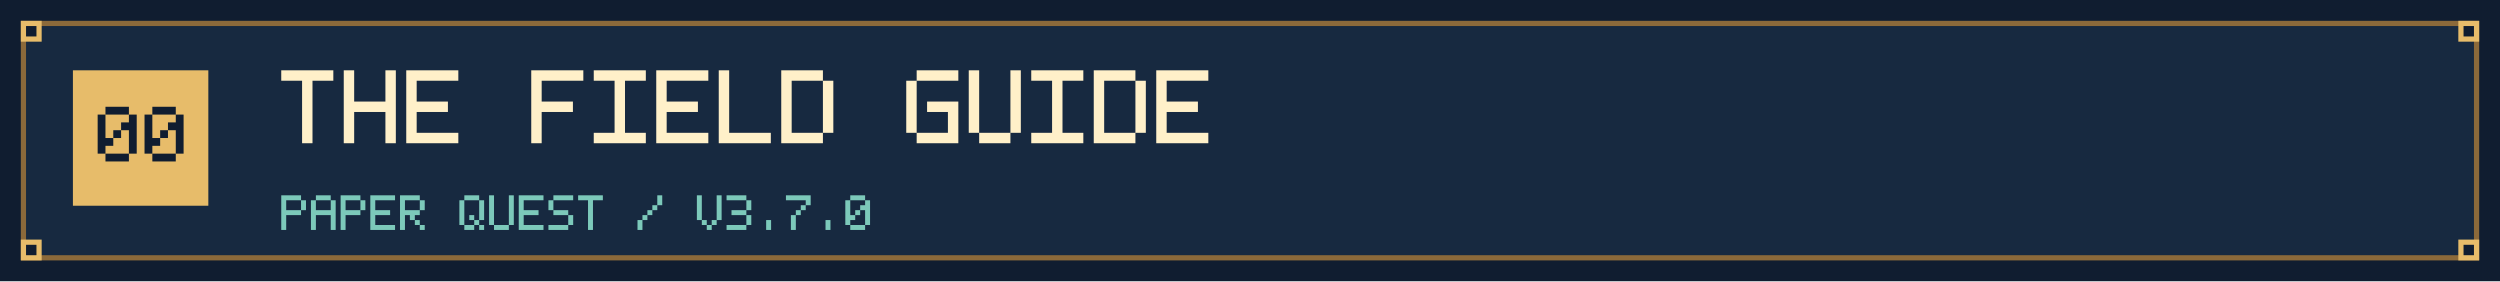
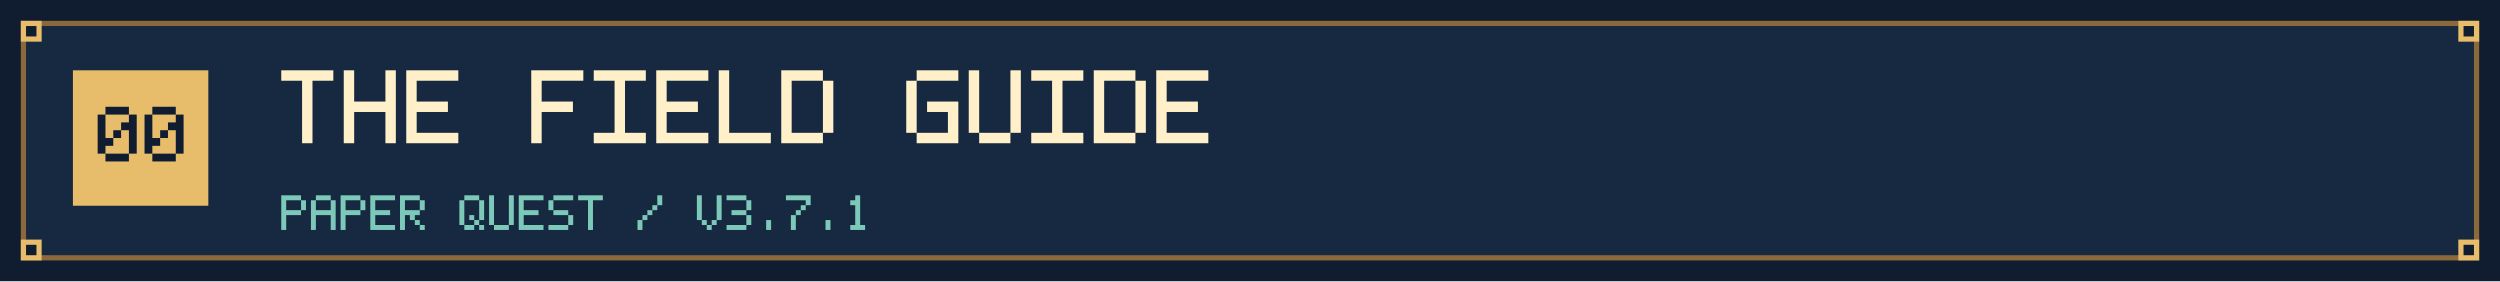
- <svg xmlns="http://www.w3.org/2000/svg" width="960" height="108" viewBox="0 0 960 108" role="img" aria-label="THE FIELD GUIDE. PAPER QUEST / V3.7.0">
+ <svg xmlns="http://www.w3.org/2000/svg" width="960" height="108" viewBox="0 0 960 108" role="img" aria-label="THE FIELD GUIDE. PAPER QUEST / V3.7.1">
  <rect x="0" y="0" width="960" height="108" fill="#101d30" />
  <rect x="8" y="8" width="944" height="92" fill="#8b693a" />
  <rect x="10" y="10" width="940" height="88" fill="#172940" />
  <rect x="8" y="8" width="8" height="8" fill="#e7bc6a" />
  <rect x="10" y="10" width="4" height="4" fill="#101d30" />
  <rect x="944" y="8" width="8" height="8" fill="#e7bc6a" />
  <rect x="946" y="10" width="4" height="4" fill="#101d30" />
  <rect x="8" y="92" width="8" height="8" fill="#e7bc6a" />
  <rect x="10" y="94" width="4" height="4" fill="#101d30" />
  <rect x="944" y="92" width="8" height="8" fill="#e7bc6a" />
  <rect x="946" y="94" width="4" height="4" fill="#101d30" />
  <rect x="28" y="27" width="52" height="52" fill="#e7bc6a" />
  <path d="M40.5,41h3v3h-3zM43.5,41h3v3h-3zM46.5,41h3v3h-3zM37.5,44h3v3h-3zM49.5,44h3v3h-3zM37.5,47h3v3h-3zM46.5,47h3v3h-3zM49.5,47h3v3h-3zM37.5,50h3v3h-3zM43.5,50h3v3h-3zM49.5,50h3v3h-3zM37.5,53h3v3h-3zM40.5,53h3v3h-3zM49.5,53h3v3h-3zM37.5,56h3v3h-3zM49.5,56h3v3h-3zM40.5,59h3v3h-3zM43.5,59h3v3h-3zM46.5,59h3v3h-3zM58.5,41h3v3h-3zM61.5,41h3v3h-3zM64.5,41h3v3h-3zM55.5,44h3v3h-3zM67.5,44h3v3h-3zM55.5,47h3v3h-3zM64.5,47h3v3h-3zM67.5,47h3v3h-3zM55.5,50h3v3h-3zM61.5,50h3v3h-3zM67.5,50h3v3h-3zM55.5,53h3v3h-3zM58.5,53h3v3h-3zM67.5,53h3v3h-3zM55.5,56h3v3h-3zM67.5,56h3v3h-3zM58.5,59h3v3h-3zM61.5,59h3v3h-3zM64.5,59h3v3h-3z" fill="#101d30" />
  <path d="M108,27h4v4h-4zM112,27h4v4h-4zM116,27h4v4h-4zM120,27h4v4h-4zM124,27h4v4h-4zM116,31h4v4h-4zM116,35h4v4h-4zM116,39h4v4h-4zM116,43h4v4h-4zM116,47h4v4h-4zM116,51h4v4h-4zM132,27h4v4h-4zM148,27h4v4h-4zM132,31h4v4h-4zM148,31h4v4h-4zM132,35h4v4h-4zM148,35h4v4h-4zM132,39h4v4h-4zM136,39h4v4h-4zM140,39h4v4h-4zM144,39h4v4h-4zM148,39h4v4h-4zM132,43h4v4h-4zM148,43h4v4h-4zM132,47h4v4h-4zM148,47h4v4h-4zM132,51h4v4h-4zM148,51h4v4h-4zM156,27h4v4h-4zM160,27h4v4h-4zM164,27h4v4h-4zM168,27h4v4h-4zM172,27h4v4h-4zM156,31h4v4h-4zM156,35h4v4h-4zM156,39h4v4h-4zM160,39h4v4h-4zM164,39h4v4h-4zM168,39h4v4h-4zM156,43h4v4h-4zM156,47h4v4h-4zM156,51h4v4h-4zM160,51h4v4h-4zM164,51h4v4h-4zM168,51h4v4h-4zM172,51h4v4h-4zM204,27h4v4h-4zM208,27h4v4h-4zM212,27h4v4h-4zM216,27h4v4h-4zM220,27h4v4h-4zM204,31h4v4h-4zM204,35h4v4h-4zM204,39h4v4h-4zM208,39h4v4h-4zM212,39h4v4h-4zM216,39h4v4h-4zM204,43h4v4h-4zM204,47h4v4h-4zM204,51h4v4h-4zM228,27h4v4h-4zM232,27h4v4h-4zM236,27h4v4h-4zM240,27h4v4h-4zM244,27h4v4h-4zM236,31h4v4h-4zM236,35h4v4h-4zM236,39h4v4h-4zM236,43h4v4h-4zM236,47h4v4h-4zM228,51h4v4h-4zM232,51h4v4h-4zM236,51h4v4h-4zM240,51h4v4h-4zM244,51h4v4h-4zM252,27h4v4h-4zM256,27h4v4h-4zM260,27h4v4h-4zM264,27h4v4h-4zM268,27h4v4h-4zM252,31h4v4h-4zM252,35h4v4h-4zM252,39h4v4h-4zM256,39h4v4h-4zM260,39h4v4h-4zM264,39h4v4h-4zM252,43h4v4h-4zM252,47h4v4h-4zM252,51h4v4h-4zM256,51h4v4h-4zM260,51h4v4h-4zM264,51h4v4h-4zM268,51h4v4h-4zM276,27h4v4h-4zM276,31h4v4h-4zM276,35h4v4h-4zM276,39h4v4h-4zM276,43h4v4h-4zM276,47h4v4h-4zM276,51h4v4h-4zM280,51h4v4h-4zM284,51h4v4h-4zM288,51h4v4h-4zM292,51h4v4h-4zM300,27h4v4h-4zM304,27h4v4h-4zM308,27h4v4h-4zM312,27h4v4h-4zM300,31h4v4h-4zM316,31h4v4h-4zM300,35h4v4h-4zM316,35h4v4h-4zM300,39h4v4h-4zM316,39h4v4h-4zM300,43h4v4h-4zM316,43h4v4h-4zM300,47h4v4h-4zM316,47h4v4h-4zM300,51h4v4h-4zM304,51h4v4h-4zM308,51h4v4h-4zM312,51h4v4h-4zM352,27h4v4h-4zM356,27h4v4h-4zM360,27h4v4h-4zM364,27h4v4h-4zM348,31h4v4h-4zM348,35h4v4h-4zM348,39h4v4h-4zM356,39h4v4h-4zM360,39h4v4h-4zM364,39h4v4h-4zM348,43h4v4h-4zM364,43h4v4h-4zM348,47h4v4h-4zM364,47h4v4h-4zM352,51h4v4h-4zM356,51h4v4h-4zM360,51h4v4h-4zM364,51h4v4h-4zM372,27h4v4h-4zM388,27h4v4h-4zM372,31h4v4h-4zM388,31h4v4h-4zM372,35h4v4h-4zM388,35h4v4h-4zM372,39h4v4h-4zM388,39h4v4h-4zM372,43h4v4h-4zM388,43h4v4h-4zM372,47h4v4h-4zM388,47h4v4h-4zM376,51h4v4h-4zM380,51h4v4h-4zM384,51h4v4h-4zM396,27h4v4h-4zM400,27h4v4h-4zM404,27h4v4h-4zM408,27h4v4h-4zM412,27h4v4h-4zM404,31h4v4h-4zM404,35h4v4h-4zM404,39h4v4h-4zM404,43h4v4h-4zM404,47h4v4h-4zM396,51h4v4h-4zM400,51h4v4h-4zM404,51h4v4h-4zM408,51h4v4h-4zM412,51h4v4h-4zM420,27h4v4h-4zM424,27h4v4h-4zM428,27h4v4h-4zM432,27h4v4h-4zM420,31h4v4h-4zM436,31h4v4h-4zM420,35h4v4h-4zM436,35h4v4h-4zM420,39h4v4h-4zM436,39h4v4h-4zM420,43h4v4h-4zM436,43h4v4h-4zM420,47h4v4h-4zM436,47h4v4h-4zM420,51h4v4h-4zM424,51h4v4h-4zM428,51h4v4h-4zM432,51h4v4h-4zM444,27h4v4h-4zM448,27h4v4h-4zM452,27h4v4h-4zM456,27h4v4h-4zM460,27h4v4h-4zM444,31h4v4h-4zM444,35h4v4h-4zM444,39h4v4h-4zM448,39h4v4h-4zM452,39h4v4h-4zM456,39h4v4h-4zM444,43h4v4h-4zM444,47h4v4h-4zM444,51h4v4h-4zM448,51h4v4h-4zM452,51h4v4h-4zM456,51h4v4h-4zM460,51h4v4h-4z" fill="#fff0c9" />
-   <path d="M108,75h1.9v1.9h-1.9zM109.9,75h1.9v1.9h-1.9zM111.8,75h1.9v1.9h-1.9zM113.7,75h1.9v1.9h-1.9zM108,76.9h1.9v1.9h-1.9zM115.6,76.9h1.9v1.9h-1.9zM108,78.8h1.9v1.9h-1.9zM115.6,78.8h1.9v1.9h-1.9zM108,80.7h1.9v1.9h-1.9zM109.9,80.7h1.9v1.9h-1.9zM111.8,80.7h1.9v1.9h-1.9zM113.7,80.7h1.9v1.9h-1.9zM108,82.6h1.9v1.9h-1.9zM108,84.5h1.9v1.9h-1.9zM108,86.4h1.9v1.9h-1.9zM121.3,75h1.9v1.9h-1.9zM123.2,75h1.9v1.9h-1.9zM125.1,75h1.9v1.9h-1.9zM119.4,76.9h1.9v1.9h-1.9zM127,76.9h1.9v1.9h-1.9zM119.4,78.8h1.9v1.9h-1.9zM127,78.8h1.9v1.9h-1.9zM119.4,80.7h1.9v1.9h-1.9zM121.3,80.7h1.9v1.9h-1.9zM123.2,80.7h1.9v1.9h-1.9zM125.1,80.7h1.9v1.9h-1.9zM127,80.7h1.9v1.9h-1.9zM119.4,82.6h1.9v1.9h-1.9zM127,82.6h1.9v1.9h-1.9zM119.4,84.5h1.9v1.9h-1.9zM127,84.5h1.9v1.9h-1.9zM119.4,86.4h1.9v1.9h-1.9zM127,86.4h1.9v1.9h-1.9zM130.8,75h1.9v1.9h-1.9zM132.7,75h1.9v1.9h-1.9zM134.6,75h1.9v1.9h-1.9zM136.5,75h1.9v1.9h-1.9zM130.8,76.9h1.9v1.9h-1.9zM138.4,76.9h1.9v1.9h-1.9zM130.8,78.8h1.9v1.9h-1.9zM138.4,78.8h1.9v1.9h-1.9zM130.8,80.7h1.9v1.9h-1.9zM132.7,80.7h1.9v1.9h-1.9zM134.6,80.7h1.9v1.9h-1.9zM136.5,80.7h1.9v1.9h-1.9zM130.8,82.6h1.9v1.9h-1.9zM130.8,84.5h1.9v1.9h-1.9zM130.8,86.4h1.9v1.9h-1.9zM142.2,75h1.9v1.9h-1.9zM144.1,75h1.9v1.9h-1.9zM146,75h1.9v1.9h-1.9zM147.9,75h1.9v1.9h-1.9zM149.8,75h1.9v1.9h-1.9zM142.2,76.9h1.9v1.9h-1.9zM142.2,78.8h1.9v1.9h-1.9zM142.2,80.7h1.9v1.9h-1.9zM144.1,80.7h1.9v1.9h-1.9zM146,80.7h1.9v1.9h-1.9zM147.9,80.7h1.9v1.9h-1.9zM142.2,82.6h1.9v1.9h-1.9zM142.2,84.5h1.9v1.9h-1.9zM142.2,86.4h1.9v1.9h-1.9zM144.1,86.4h1.9v1.9h-1.9zM146,86.4h1.9v1.9h-1.9zM147.9,86.4h1.9v1.9h-1.9zM149.8,86.4h1.9v1.9h-1.9zM153.6,75h1.9v1.9h-1.9zM155.5,75h1.9v1.9h-1.9zM157.4,75h1.9v1.9h-1.9zM159.3,75h1.9v1.9h-1.9zM153.6,76.9h1.9v1.9h-1.9zM161.2,76.9h1.9v1.9h-1.9zM153.6,78.8h1.9v1.9h-1.9zM161.2,78.8h1.9v1.9h-1.9zM153.6,80.7h1.9v1.9h-1.9zM155.5,80.7h1.9v1.9h-1.9zM157.4,80.7h1.9v1.9h-1.9zM159.3,80.7h1.9v1.9h-1.9zM153.6,82.6h1.9v1.9h-1.9zM157.4,82.6h1.9v1.9h-1.9zM153.6,84.5h1.9v1.9h-1.9zM159.3,84.5h1.9v1.9h-1.9zM153.6,86.4h1.9v1.9h-1.9zM161.2,86.4h1.9v1.9h-1.9zM178.3,75h1.9v1.9h-1.9zM180.2,75h1.9v1.9h-1.9zM182.1,75h1.9v1.9h-1.9zM176.4,76.9h1.9v1.9h-1.9zM184,76.9h1.9v1.9h-1.9zM176.4,78.8h1.9v1.9h-1.9zM184,78.8h1.9v1.9h-1.9zM176.4,80.7h1.9v1.9h-1.9zM184,80.7h1.9v1.9h-1.9zM176.4,82.6h1.9v1.9h-1.9zM180.2,82.6h1.9v1.9h-1.9zM184,82.6h1.9v1.9h-1.9zM176.4,84.5h1.9v1.9h-1.9zM182.1,84.5h1.9v1.9h-1.9zM178.3,86.4h1.9v1.9h-1.9zM180.2,86.4h1.9v1.9h-1.9zM184,86.4h1.9v1.9h-1.9zM187.8,75h1.9v1.9h-1.9zM195.4,75h1.9v1.9h-1.9zM187.8,76.9h1.9v1.9h-1.9zM195.4,76.9h1.9v1.9h-1.9zM187.8,78.8h1.9v1.9h-1.9zM195.4,78.8h1.9v1.9h-1.9zM187.8,80.7h1.9v1.9h-1.9zM195.4,80.7h1.9v1.9h-1.9zM187.8,82.6h1.9v1.9h-1.9zM195.4,82.6h1.9v1.9h-1.9zM187.8,84.5h1.9v1.9h-1.9zM195.4,84.5h1.9v1.9h-1.9zM189.7,86.4h1.9v1.9h-1.9zM191.6,86.4h1.9v1.9h-1.9zM193.5,86.4h1.9v1.9h-1.9zM199.2,75h1.9v1.9h-1.9zM201.1,75h1.9v1.9h-1.9zM203,75h1.9v1.9h-1.9zM204.9,75h1.9v1.9h-1.9zM206.8,75h1.9v1.9h-1.9zM199.2,76.9h1.9v1.9h-1.9zM199.2,78.8h1.9v1.9h-1.9zM199.2,80.7h1.9v1.9h-1.9zM201.1,80.7h1.9v1.9h-1.9zM203,80.7h1.9v1.9h-1.9zM204.9,80.7h1.9v1.9h-1.9zM199.2,82.6h1.9v1.9h-1.9zM199.2,84.5h1.9v1.9h-1.9zM199.2,86.4h1.9v1.9h-1.9zM201.1,86.4h1.9v1.9h-1.9zM203,86.4h1.9v1.9h-1.9zM204.9,86.4h1.9v1.9h-1.9zM206.8,86.4h1.9v1.9h-1.9zM212.5,75h1.9v1.9h-1.9zM214.4,75h1.9v1.9h-1.9zM216.3,75h1.9v1.9h-1.9zM218.2,75h1.9v1.9h-1.9zM210.6,76.9h1.9v1.9h-1.9zM210.6,78.8h1.9v1.9h-1.9zM212.5,80.7h1.9v1.9h-1.9zM214.4,80.7h1.9v1.9h-1.9zM216.3,80.7h1.9v1.9h-1.9zM218.2,82.6h1.9v1.9h-1.9zM218.2,84.5h1.9v1.9h-1.9zM210.6,86.4h1.9v1.9h-1.9zM212.5,86.4h1.9v1.9h-1.9zM214.4,86.4h1.9v1.9h-1.9zM216.3,86.4h1.9v1.9h-1.9zM222,75h1.9v1.9h-1.9zM223.9,75h1.9v1.9h-1.9zM225.8,75h1.9v1.9h-1.9zM227.7,75h1.9v1.9h-1.9zM229.6,75h1.9v1.9h-1.9zM225.8,76.9h1.9v1.9h-1.9zM225.8,78.8h1.9v1.9h-1.9zM225.8,80.7h1.9v1.9h-1.9zM225.8,82.6h1.9v1.9h-1.9zM225.8,84.5h1.9v1.9h-1.9zM225.8,86.4h1.9v1.9h-1.9zM252.4,75h1.9v1.9h-1.9zM252.4,76.9h1.9v1.9h-1.9zM250.5,78.8h1.9v1.9h-1.9zM248.6,80.7h1.9v1.9h-1.9zM246.7,82.6h1.9v1.9h-1.9zM244.8,84.5h1.9v1.9h-1.9zM244.8,86.4h1.9v1.9h-1.9zM267.6,75h1.9v1.9h-1.9zM275.2,75h1.9v1.9h-1.9zM267.6,76.9h1.9v1.9h-1.9zM275.2,76.9h1.9v1.9h-1.9zM267.6,78.8h1.9v1.9h-1.9zM275.2,78.8h1.9v1.9h-1.9zM267.6,80.7h1.9v1.9h-1.9zM275.2,80.7h1.9v1.9h-1.9zM267.6,82.6h1.9v1.9h-1.9zM275.2,82.6h1.9v1.9h-1.9zM269.5,84.5h1.9v1.9h-1.9zM273.3,84.5h1.9v1.9h-1.9zM271.4,86.4h1.9v1.9h-1.9zM279,75h1.9v1.9h-1.9zM280.9,75h1.9v1.9h-1.9zM282.8,75h1.9v1.9h-1.9zM284.7,75h1.9v1.9h-1.9zM286.6,76.9h1.9v1.9h-1.9zM286.6,78.8h1.9v1.9h-1.9zM280.9,80.7h1.9v1.9h-1.9zM282.8,80.7h1.9v1.9h-1.9zM284.7,80.7h1.9v1.9h-1.9zM286.6,82.6h1.9v1.9h-1.9zM286.6,84.5h1.9v1.9h-1.9zM279,86.4h1.9v1.9h-1.9zM280.9,86.4h1.9v1.9h-1.9zM282.8,86.4h1.9v1.9h-1.9zM284.7,86.4h1.9v1.9h-1.9zM294.2,84.5h1.9v1.9h-1.9zM294.2,86.4h1.9v1.9h-1.9zM301.8,75h1.9v1.9h-1.9zM303.7,75h1.9v1.9h-1.9zM305.6,75h1.9v1.9h-1.9zM307.5,75h1.9v1.9h-1.9zM309.4,75h1.9v1.9h-1.9zM309.4,76.9h1.9v1.9h-1.9zM307.5,78.8h1.9v1.9h-1.9zM305.6,80.7h1.9v1.9h-1.9zM303.7,82.6h1.9v1.9h-1.9zM303.7,84.5h1.9v1.9h-1.9zM303.7,86.4h1.9v1.9h-1.9zM317,84.5h1.9v1.9h-1.9zM317,86.4h1.9v1.9h-1.9zM326.5,75h1.9v1.9h-1.9zM328.4,75h1.9v1.9h-1.9zM330.3,75h1.9v1.9h-1.9zM324.6,76.9h1.9v1.9h-1.9zM332.2,76.9h1.9v1.9h-1.9zM324.6,78.8h1.9v1.9h-1.9zM330.3,78.8h1.9v1.9h-1.9zM332.2,78.8h1.9v1.9h-1.9zM324.6,80.7h1.9v1.9h-1.9zM328.4,80.7h1.9v1.9h-1.9zM332.2,80.7h1.9v1.9h-1.9zM324.6,82.6h1.9v1.9h-1.9zM326.5,82.6h1.9v1.9h-1.9zM332.2,82.6h1.9v1.9h-1.9zM324.6,84.5h1.9v1.9h-1.9zM332.2,84.5h1.9v1.9h-1.9zM326.5,86.4h1.9v1.9h-1.9zM328.4,86.4h1.9v1.9h-1.9zM330.3,86.4h1.9v1.9h-1.9z" fill="#7cc9ba" />
+   <path d="M108,75h1.9v1.9h-1.9zM109.9,75h1.9v1.9h-1.9zM111.8,75h1.9v1.9h-1.9zM113.7,75h1.9v1.9h-1.9zM108,76.9h1.9v1.9h-1.9zM115.6,76.9h1.9v1.9h-1.9zM108,78.8h1.9v1.9h-1.9zM115.6,78.8h1.9v1.9h-1.9zM108,80.7h1.9v1.9h-1.9zM109.9,80.7h1.9v1.9h-1.9zM111.8,80.7h1.9v1.9h-1.9zM113.7,80.7h1.9v1.9h-1.9zM108,82.6h1.9v1.9h-1.9zM108,84.5h1.9v1.9h-1.9zM108,86.4h1.9v1.9h-1.9zM121.3,75h1.9v1.9h-1.9zM123.2,75h1.9v1.9h-1.9zM125.1,75h1.9v1.9h-1.9zM119.4,76.9h1.9v1.9h-1.9zM127,76.9h1.9v1.9h-1.9zM119.4,78.8h1.9v1.9h-1.9zM127,78.8h1.9v1.9h-1.9zM119.4,80.7h1.9v1.9h-1.9zM121.3,80.7h1.9v1.9h-1.9zM123.2,80.7h1.9v1.9h-1.9zM125.1,80.7h1.9v1.9h-1.9zM127,80.7h1.9v1.9h-1.9zM119.4,82.6h1.9v1.9h-1.9zM127,82.6h1.9v1.9h-1.9zM119.4,84.5h1.9v1.9h-1.9zM127,84.5h1.9v1.9h-1.9zM119.4,86.4h1.9v1.9h-1.9zM127,86.4h1.9v1.9h-1.9zM130.8,75h1.9v1.9h-1.9zM132.7,75h1.9v1.9h-1.9zM134.6,75h1.9v1.9h-1.9zM136.5,75h1.9v1.9h-1.9zM130.8,76.9h1.9v1.9h-1.9zM138.4,76.9h1.9v1.9h-1.9zM130.8,78.8h1.9v1.9h-1.9zM138.4,78.8h1.9v1.9h-1.9zM130.8,80.7h1.9v1.9h-1.9zM132.7,80.7h1.9v1.9h-1.9zM134.6,80.7h1.9v1.9h-1.9zM136.5,80.7h1.9v1.9h-1.9zM130.8,82.6h1.9v1.9h-1.9zM130.8,84.5h1.9v1.9h-1.9zM130.8,86.4h1.9v1.9h-1.9zM142.2,75h1.9v1.9h-1.9zM144.1,75h1.9v1.9h-1.9zM146,75h1.9v1.9h-1.9zM147.9,75h1.9v1.9h-1.9zM149.8,75h1.9v1.9h-1.9zM142.2,76.9h1.9v1.9h-1.9zM142.2,78.8h1.9v1.9h-1.9zM142.2,80.7h1.9v1.9h-1.9zM144.1,80.7h1.9v1.9h-1.9zM146,80.7h1.9v1.9h-1.9zM147.9,80.7h1.9v1.9h-1.9zM142.2,82.6h1.9v1.9h-1.9zM142.2,84.5h1.9v1.9h-1.9zM142.2,86.4h1.9v1.9h-1.9zM144.1,86.4h1.9v1.9h-1.9zM146,86.4h1.9v1.9h-1.9zM147.9,86.4h1.9v1.9h-1.9zM149.8,86.4h1.9v1.9h-1.9zM153.6,75h1.9v1.9h-1.9zM155.5,75h1.9v1.9h-1.9zM157.4,75h1.9v1.9h-1.9zM159.3,75h1.9v1.9h-1.9zM153.6,76.9h1.9v1.9h-1.9zM161.2,76.9h1.9v1.9h-1.9zM153.6,78.8h1.9v1.9h-1.9zM161.2,78.8h1.9v1.9h-1.9zM153.6,80.7h1.9v1.9h-1.9zM155.5,80.7h1.9v1.9h-1.9zM157.4,80.7h1.9v1.9h-1.9zM159.3,80.7h1.9v1.9h-1.9zM153.6,82.6h1.9v1.9h-1.9zM157.4,82.6h1.9v1.9h-1.9zM153.6,84.5h1.9v1.9h-1.9zM159.3,84.5h1.9v1.9h-1.9zM153.6,86.4h1.9v1.9h-1.9zM161.2,86.4h1.9v1.9h-1.9zM178.3,75h1.9v1.9h-1.9zM180.2,75h1.9v1.9h-1.9zM182.1,75h1.9v1.9h-1.9zM176.4,76.9h1.9v1.9h-1.9zM184,76.9h1.9v1.9h-1.9zM176.4,78.8h1.9v1.9h-1.9zM184,78.8h1.9v1.9h-1.9zM176.4,80.7h1.9v1.9h-1.9zM184,80.7h1.9v1.9h-1.9zM176.4,82.6h1.9v1.9h-1.9zM180.2,82.6h1.9v1.9h-1.9zM184,82.6h1.9v1.9h-1.9zM176.4,84.5h1.9v1.9h-1.9zM182.1,84.5h1.9v1.9h-1.9zM178.3,86.4h1.9v1.9h-1.9zM180.2,86.4h1.9v1.9h-1.9zM184,86.4h1.9v1.9h-1.9zM187.8,75h1.9v1.9h-1.9zM195.4,75h1.9v1.9h-1.9zM187.8,76.9h1.9v1.9h-1.9zM195.4,76.9h1.9v1.9h-1.9zM187.8,78.8h1.9v1.9h-1.9zM195.4,78.8h1.9v1.9h-1.9zM187.8,80.7h1.9v1.9h-1.9zM195.4,80.7h1.9v1.9h-1.9zM187.8,82.6h1.9v1.9h-1.9zM195.4,82.6h1.9v1.9h-1.9zM187.8,84.5h1.9v1.9h-1.9zM195.4,84.5h1.9v1.9h-1.9zM189.7,86.4h1.9v1.9h-1.9zM191.6,86.4h1.9v1.9h-1.9zM193.5,86.4h1.9v1.9h-1.9zM199.2,75h1.9v1.9h-1.9zM201.1,75h1.9v1.9h-1.9zM203,75h1.9v1.9h-1.9zM204.9,75h1.9v1.9h-1.9zM206.8,75h1.9v1.9h-1.9zM199.2,76.9h1.9v1.9h-1.9zM199.2,78.8h1.9v1.9h-1.9zM199.2,80.7h1.9v1.9h-1.9zM201.1,80.7h1.9v1.9h-1.9zM203,80.7h1.9v1.9h-1.9zM204.9,80.7h1.9v1.9h-1.9zM199.2,82.6h1.9v1.9h-1.9zM199.2,84.5h1.9v1.9h-1.9zM199.2,86.4h1.9v1.9h-1.9zM201.1,86.4h1.9v1.9h-1.9zM203,86.4h1.9v1.9h-1.9zM204.9,86.4h1.9v1.9h-1.9zM206.8,86.4h1.9v1.9h-1.9zM212.5,75h1.9v1.9h-1.9zM214.4,75h1.9v1.9h-1.9zM216.3,75h1.9v1.9h-1.9zM218.2,75h1.9v1.9h-1.9zM210.6,76.9h1.9v1.9h-1.9zM210.6,78.8h1.9v1.9h-1.9zM212.5,80.7h1.9v1.9h-1.9zM214.4,80.7h1.9v1.9h-1.9zM216.3,80.7h1.9v1.9h-1.9zM218.2,82.6h1.9v1.9h-1.9zM218.2,84.5h1.9v1.9h-1.9zM210.6,86.4h1.9v1.9h-1.9zM212.5,86.4h1.9v1.9h-1.9zM214.4,86.4h1.9v1.9h-1.9zM216.3,86.4h1.9v1.9h-1.9zM222,75h1.9v1.9h-1.9zM223.9,75h1.9v1.9h-1.9zM225.8,75h1.9v1.9h-1.9zM227.7,75h1.9v1.9h-1.9zM229.6,75h1.9v1.9h-1.9zM225.8,76.9h1.9v1.9h-1.9zM225.8,78.8h1.9v1.9h-1.9zM225.8,80.7h1.9v1.9h-1.9zM225.8,82.6h1.9v1.9h-1.9zM225.8,84.5h1.9v1.9h-1.9zM225.8,86.4h1.9v1.9h-1.9zM252.4,75h1.9v1.9h-1.9zM252.4,76.9h1.9v1.9h-1.9zM250.5,78.8h1.9v1.9h-1.9zM248.6,80.7h1.9v1.9h-1.9zM246.7,82.6h1.9v1.9h-1.9zM244.8,84.5h1.9v1.9h-1.9zM244.8,86.4h1.9v1.9h-1.9zM267.6,75h1.9v1.9h-1.9zM275.2,75h1.9v1.9h-1.9zM267.6,76.9h1.9v1.9h-1.9zM275.2,76.9h1.9v1.9h-1.9zM267.6,78.8h1.9v1.9h-1.9zM275.2,78.8h1.9v1.9h-1.9zM267.6,80.7h1.9v1.9h-1.9zM275.2,80.7h1.9v1.9h-1.9zM267.6,82.6h1.9v1.9h-1.9zM275.2,82.6h1.9v1.9h-1.9zM269.5,84.5h1.9v1.9h-1.9zM273.3,84.5h1.9v1.9h-1.9zM271.4,86.4h1.9v1.9h-1.9zM279,75h1.9v1.9h-1.9zM280.9,75h1.9v1.9h-1.9zM282.8,75h1.9v1.9h-1.9zM284.7,75h1.9v1.9h-1.9zM286.6,76.9h1.9v1.9h-1.9zM286.6,78.8h1.9v1.9h-1.9zM280.9,80.7h1.9v1.9h-1.9zM282.8,80.7h1.9v1.9h-1.9zM284.7,80.7h1.9v1.9h-1.9zM286.6,82.6h1.9v1.9h-1.9zM286.6,84.5h1.9v1.9h-1.9zM279,86.4h1.9v1.9h-1.9zM280.9,86.4h1.9v1.9h-1.9zM282.8,86.4h1.9v1.9h-1.9zM284.7,86.4h1.9v1.9h-1.9zM294.2,84.5h1.9v1.9h-1.9zM294.2,86.4h1.9v1.9h-1.9zM301.8,75h1.9v1.9h-1.9zM303.7,75h1.9v1.9h-1.9zM305.6,75h1.9v1.9h-1.9zM307.5,75h1.9v1.9h-1.9zM309.4,75h1.9v1.9h-1.9zM309.4,76.9h1.9v1.9h-1.9zM307.5,78.8h1.9v1.9h-1.9zM305.6,80.7h1.9v1.9h-1.9zM303.7,82.6h1.9v1.9h-1.9zM303.7,84.5h1.9v1.9h-1.9zM303.7,86.4h1.9v1.9h-1.9zM317,84.5h1.9v1.9h-1.9zM317,86.4h1.9v1.9h-1.9zM328.4,75h1.9v1.9h-1.9zM326.5,76.9h1.9v1.9h-1.9zM328.4,76.9h1.9v1.9h-1.9zM328.4,78.8h1.9v1.9h-1.9zM328.4,80.7h1.9v1.9h-1.9zM328.4,82.6h1.9v1.9h-1.9zM328.4,84.5h1.9v1.9h-1.9zM326.5,86.4h1.9v1.9h-1.9zM328.4,86.4h1.9v1.9h-1.9zM330.3,86.4h1.9v1.9h-1.9z" fill="#7cc9ba" />
</svg>
